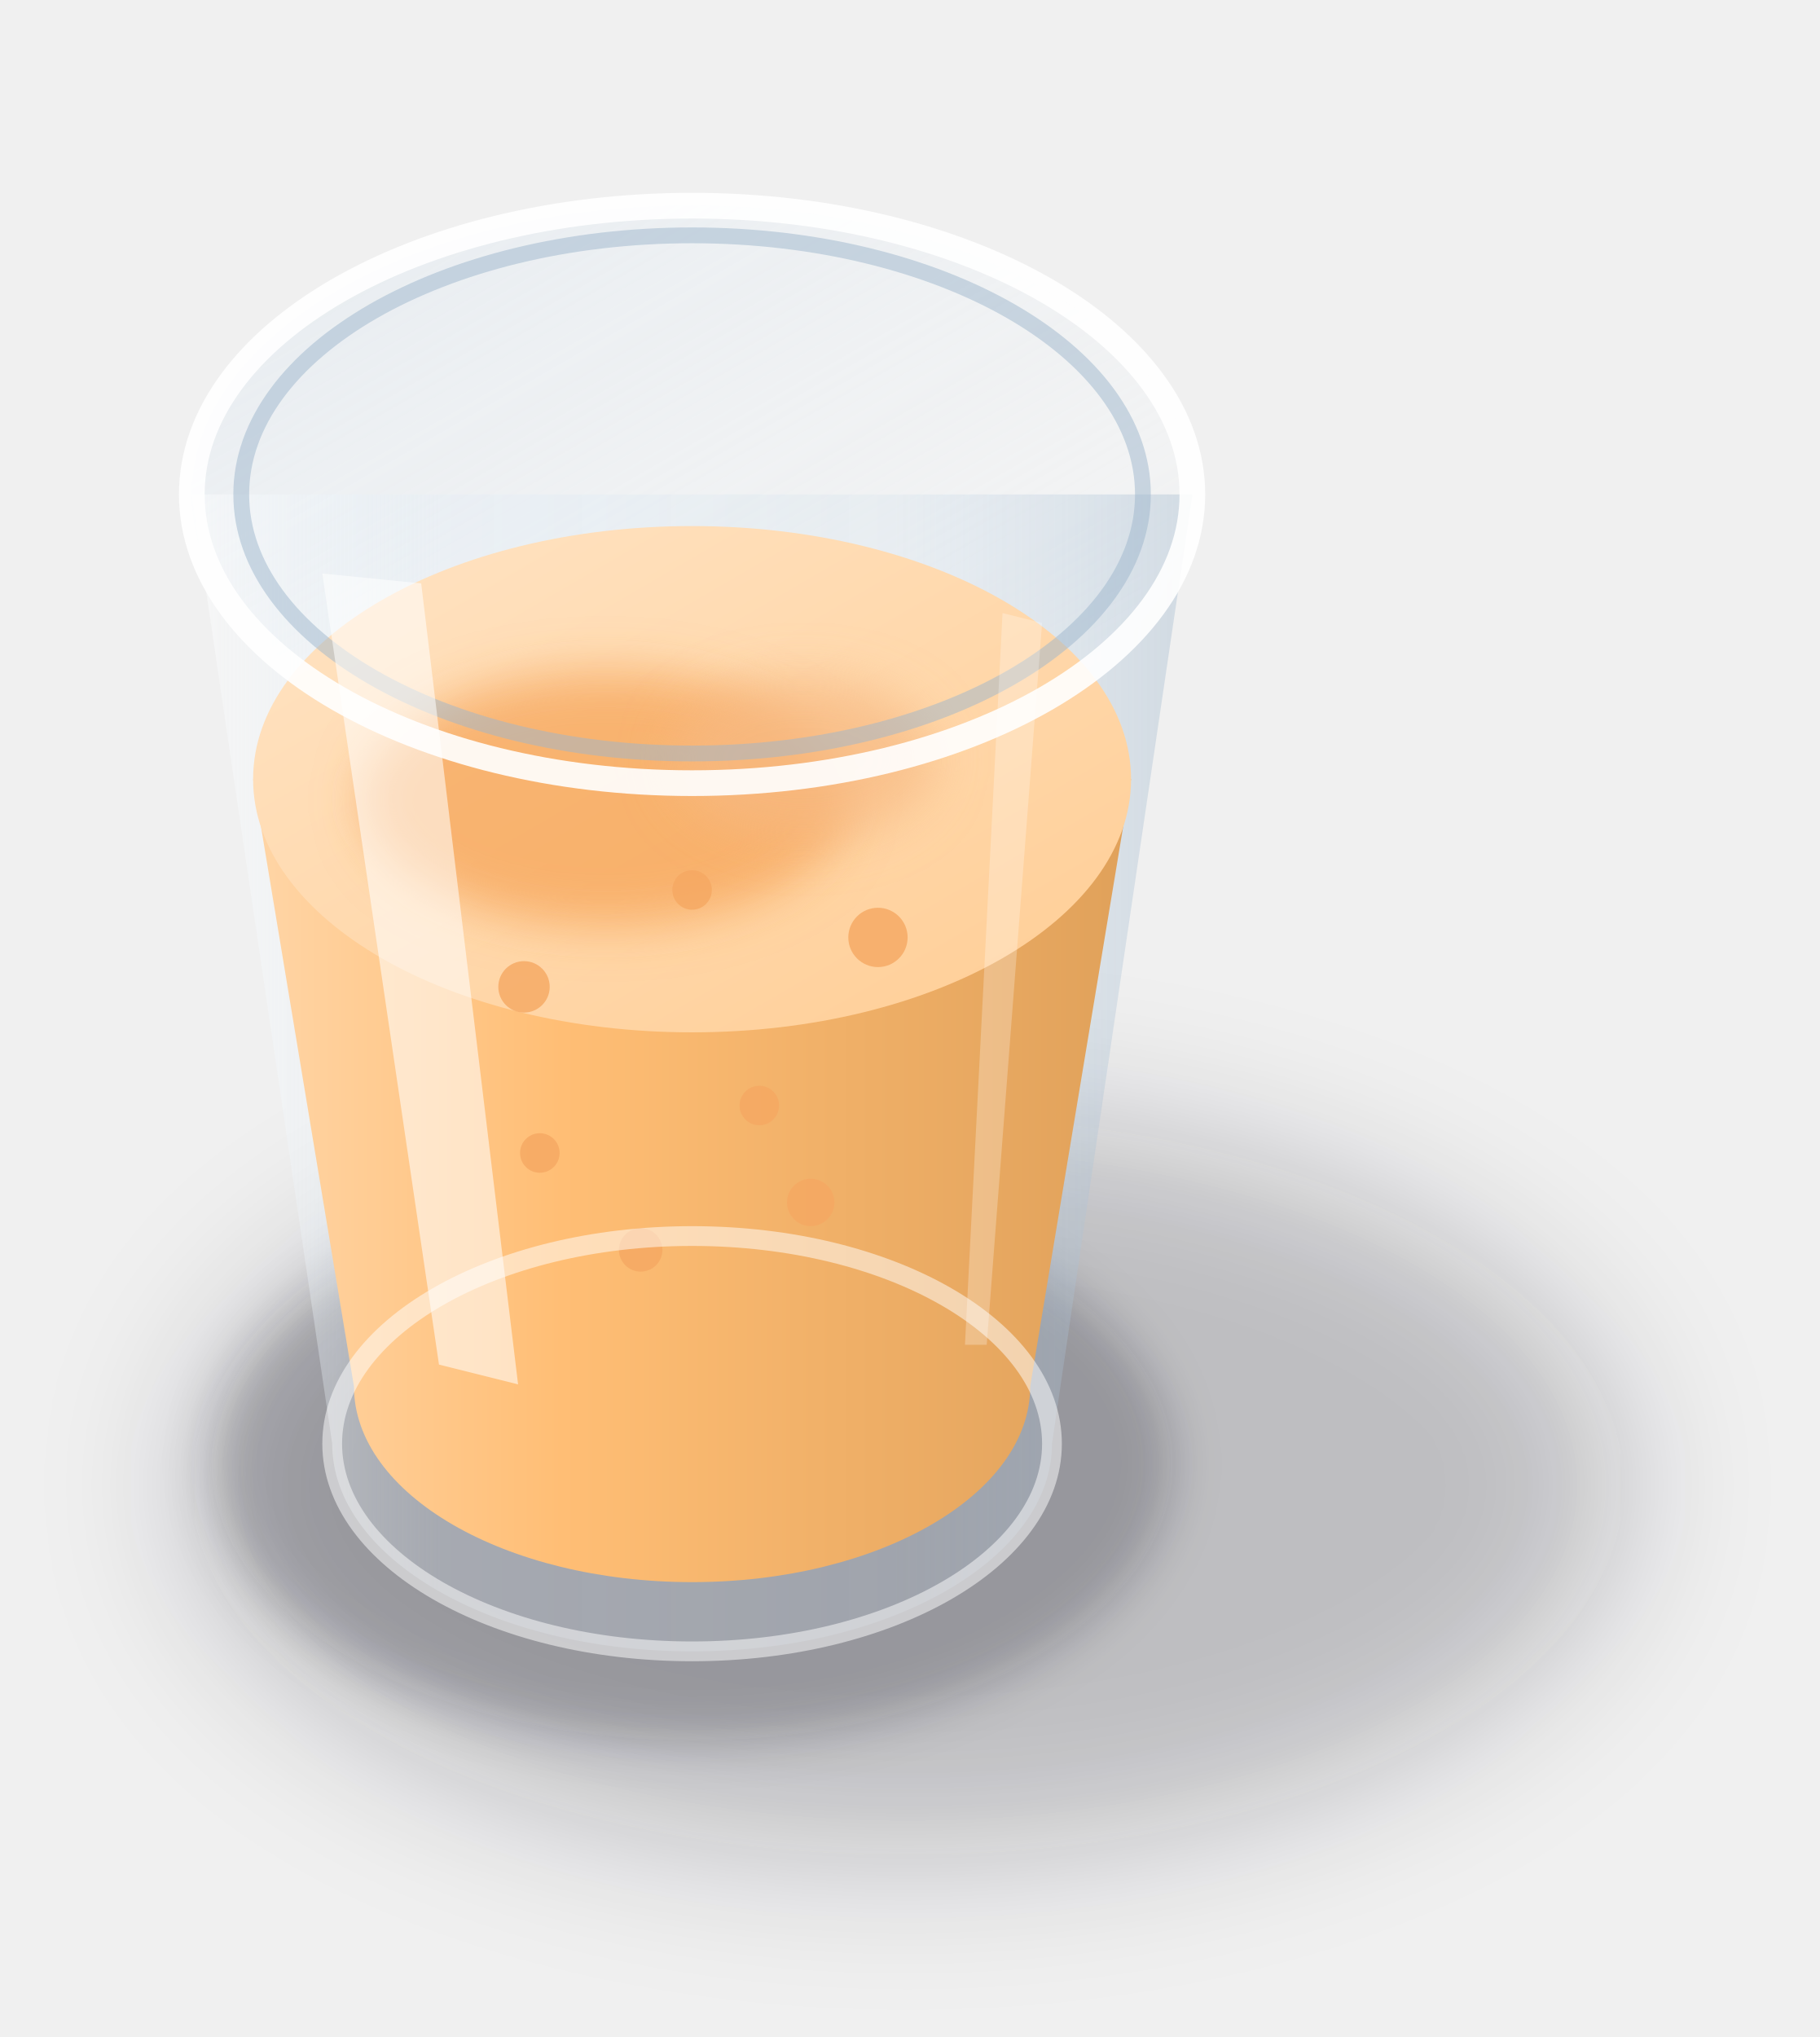
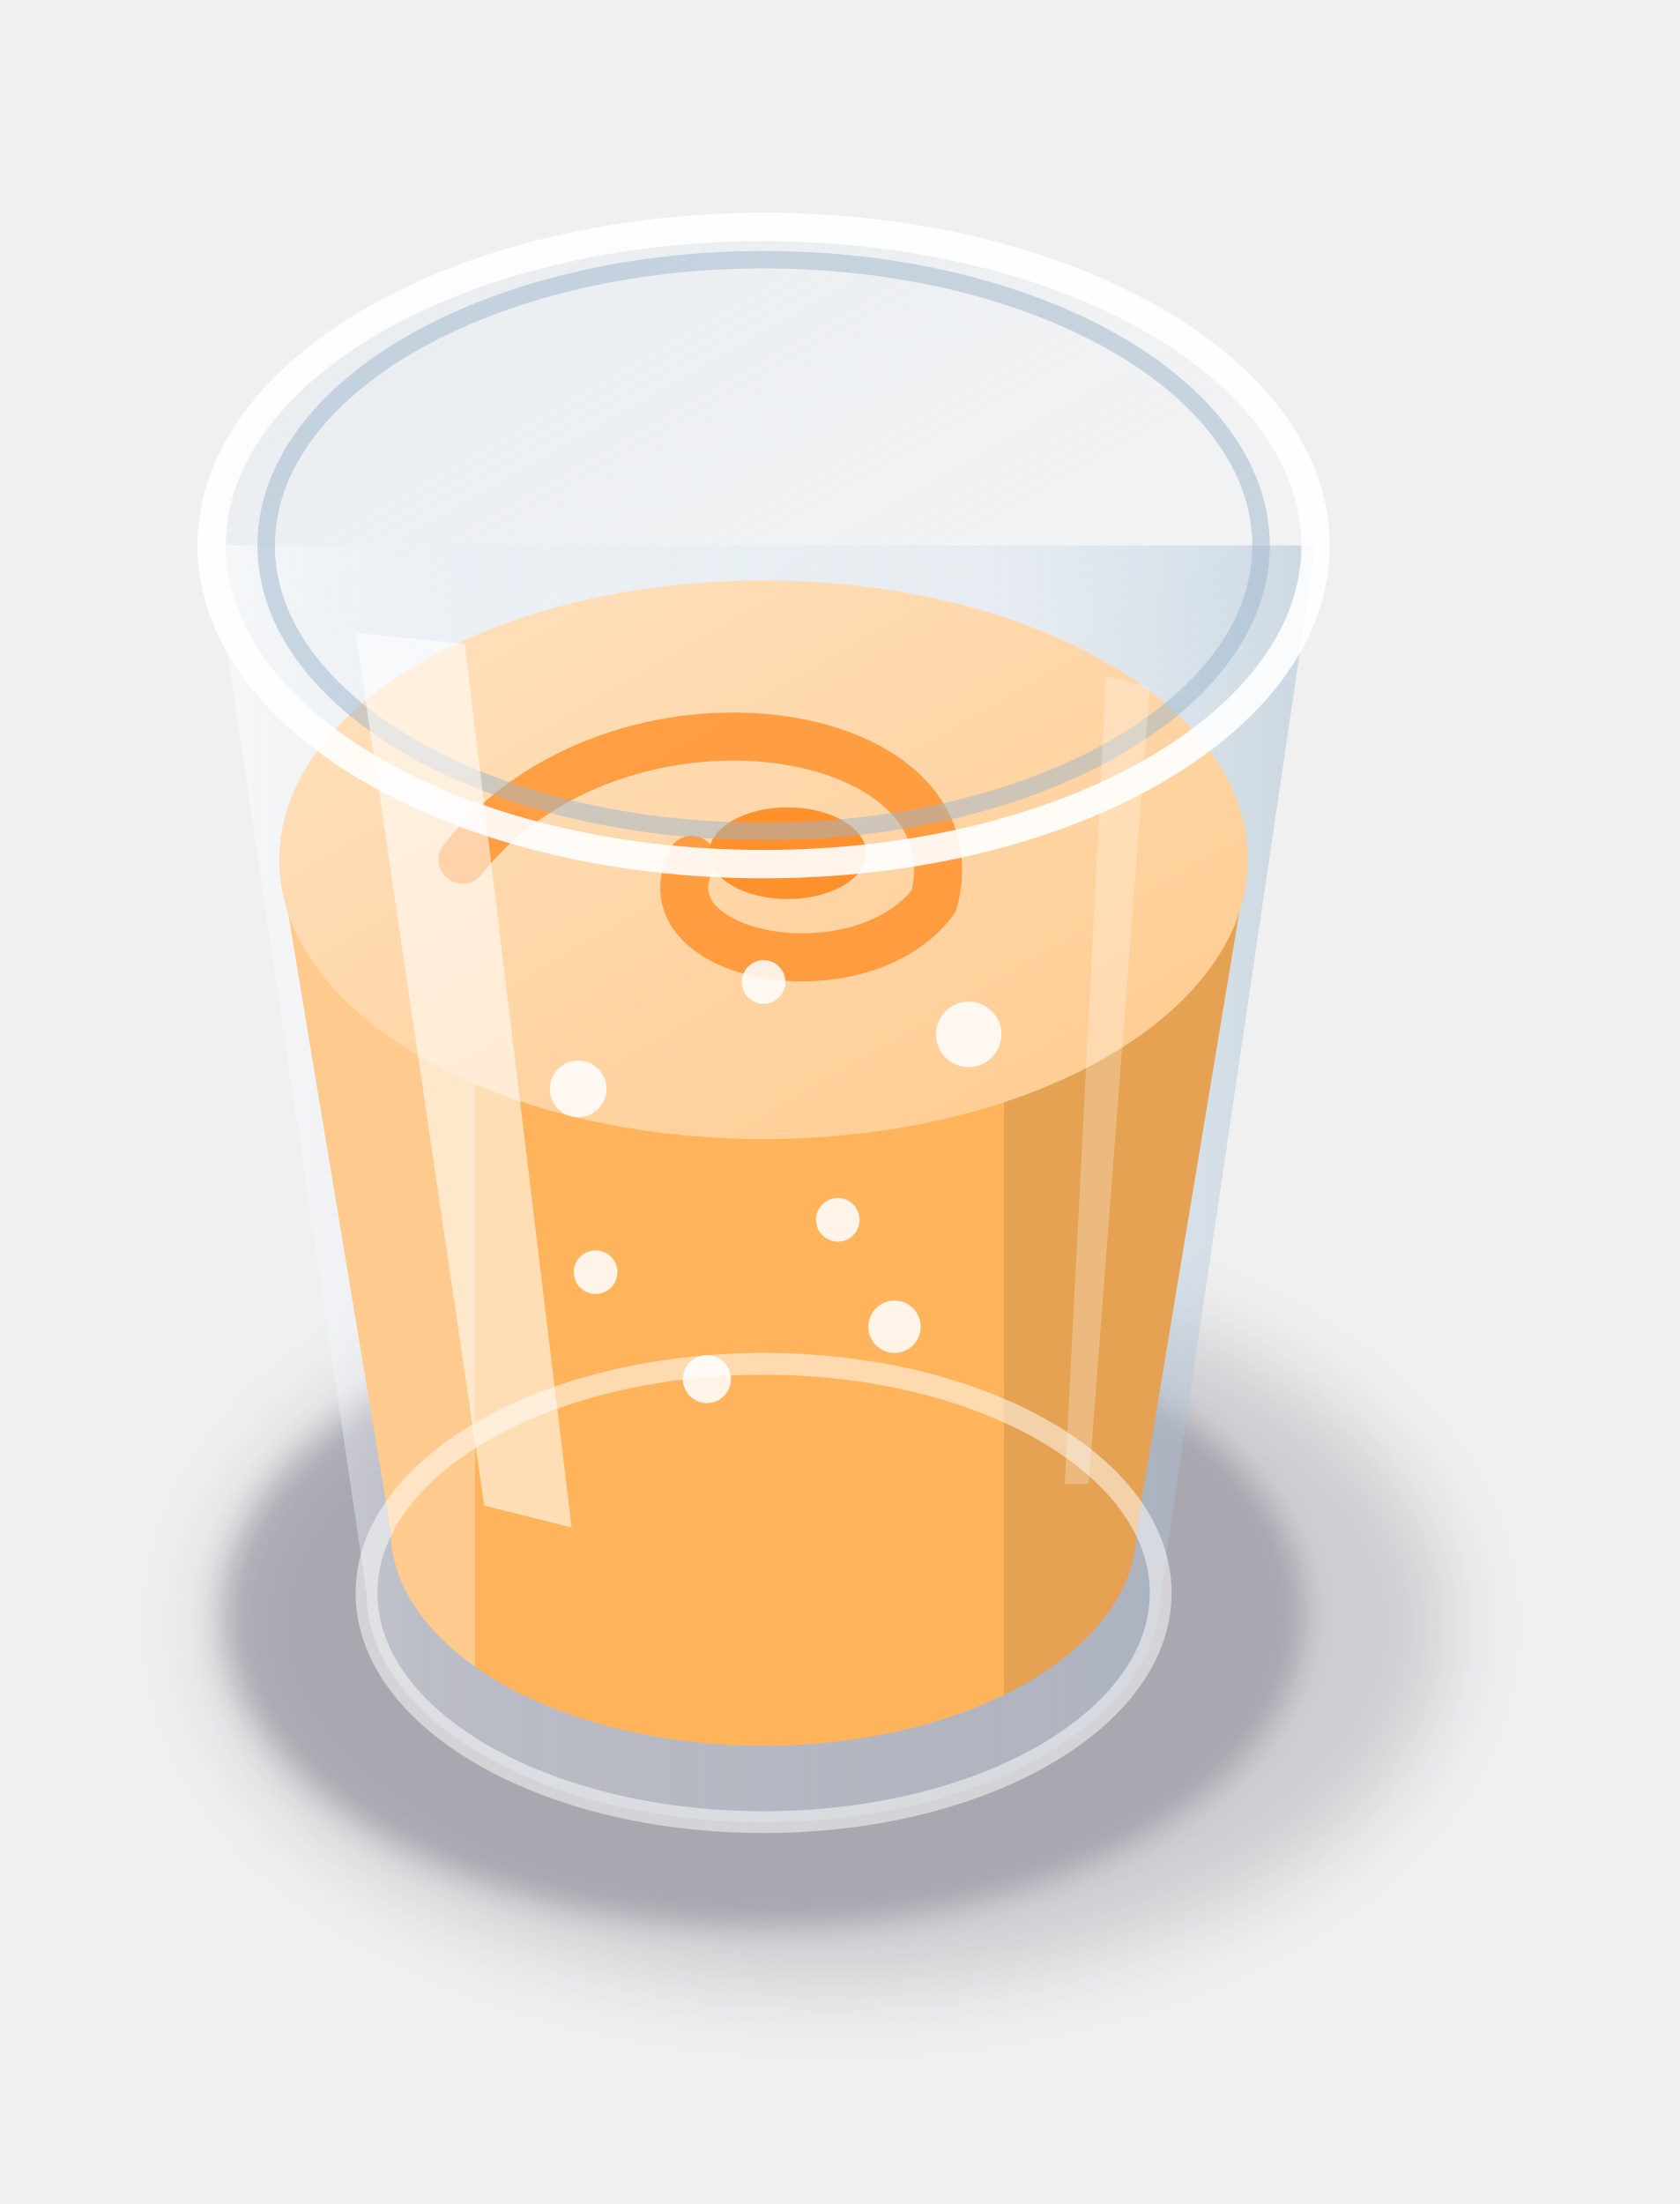
- <svg xmlns="http://www.w3.org/2000/svg" width="240" viewBox="-35 -73 92 103" aria-hidden="true" focusable="false">
+ <svg xmlns="http://www.w3.org/2000/svg" width="240" viewBox="-35 -73 77 101" aria-hidden="true" focusable="false">
  <defs>
    <filter id="iGlass-b" x="-50%" y="-50%" width="200%" height="200%">
-       <feGaussianBlur stdDeviation="3.8" />
+       <feGaussianBlur stdDeviation="1.7" />
    </filter>
    <filter id="iGlass-b2" x="-50%" y="-50%" width="200%" height="200%">
-       <feGaussianBlur stdDeviation="1.2" />
+       <feGaussianBlur stdDeviation="0.6" />
    </filter>
    <filter id="iGlass-b3" x="-50%" y="-50%" width="200%" height="200%">
      <feGaussianBlur stdDeviation="8.2" />
    </filter>
    <linearGradient id="iGlass-1" x1="0" y1="0" x2="1" y2="1">
      <stop offset="0" stop-color="#dfe9f2" stop-opacity="0.55" />
      <stop offset="1" stop-color="#ffffff" stop-opacity="0.2" />
    </linearGradient>
    <linearGradient id="iGlass-2" x1="0" y1="0" x2="1" y2="0">
-       <stop offset="0" stop-color="#ffffff" stop-opacity="0.46" />
-       <stop offset="0.25" stop-color="#dcebf7" stop-opacity="0.22" />
-       <stop offset="0.7" stop-color="#c4d8ea" stop-opacity="0.2" />
-       <stop offset="1" stop-color="#9db6cc" stop-opacity="0.38" />
+       <stop offset="0" stop-color="#ffffff" stop-opacity="0.55" />
+       <stop offset="0.2" stop-color="#e6f0f9" stop-opacity="0.3" />
+       <stop offset="0.7" stop-color="#c9dcec" stop-opacity="0.26" />
+       <stop offset="1" stop-color="#9cb7cf" stop-opacity="0.45" />
    </linearGradient>
    <linearGradient id="iGlass-3" x1="0" y1="0" x2="1" y2="0">
-       <stop offset="0" stop-color="#ffd5a6" />
-       <stop offset="0.35" stop-color="#ffbe75" />
-       <stop offset="1" stop-color="#e0a15a" />
+       <stop offset="0" stop-color="#ffca8d" />
+       <stop offset="0.2" stop-color="#ffca8d" />
+       <stop offset="0.2" stop-color="#FFB45C" />
+       <stop offset="0.75" stop-color="#FFB45C" />
+       <stop offset="0.75" stop-color="#e6a253" />
+       <stop offset="1" stop-color="#e6a253" />
    </linearGradient>
    <linearGradient id="iGlass-4" x1="0" y1="0" x2="1" y2="1">
-       <stop offset="0" stop-color="#ffe4c5" />
-       <stop offset="1" stop-color="#ffcd94" />
+       <stop offset="0" stop-color="#ffe2c1" />
+       <stop offset="1" stop-color="#ffca8d" />
    </linearGradient>
  </defs>
  <g class="lyr" data-depth="0.6">
    <g class="obj " style="--d:0s">
      <g class="fl" style="--fd:1.2s">
-         <ellipse cx="10.9" cy="2.1" rx="36.2" ry="18.7" fill="#0b0b1a" opacity="0.22" filter="url(#iGlass-b)" />
-         <ellipse cx="0.0" cy="1.0" rx="24.3" ry="14.0" fill="#0b0b1a" opacity="0.22" filter="url(#iGlass-b2)" />
+         <ellipse cx="3.1" cy="1.5" rx="28.4" ry="16.6" fill="#1b1530" opacity="0.16" filter="url(#iGlass-b)" />
+         <ellipse cx="0.0" cy="1.0" rx="24.8" ry="14.3" fill="#1b1530" opacity="0.208" filter="url(#iGlass-b2)" />
        <ellipse cx="0.0" cy="-48.0" rx="25.3" ry="14.6" fill="url(#iGlass-1)" />
        <path d="M-25.3,-48.0 L-18.2,0.0 A18.2,10.5 0 0 0 18.2,0.0 L25.3,-48.0 Z" fill="url(#iGlass-2)" />
        <path d="M-22.2,-33.6 L-17.1,-2.9 A17.1,9.9 0 0 0 17.1,-2.9 L22.2,-33.6 Z" fill="url(#iGlass-3)" />
        <ellipse cx="0.0" cy="-33.6" rx="22.2" ry="12.8" fill="url(#iGlass-4)" />
        <g class="swirl">
-           <ellipse cx="-4.4" cy="-32.6" rx="12.2" ry="6.4" fill="#F28B2E" opacity="0.5" filter="url(#iGlass-b2)" />
-           <ellipse cx="5.6" cy="-34.6" rx="6.7" ry="4.1" fill="#f7b982" opacity="0.7" filter="url(#iGlass-b2)" />
-           <ellipse cx="-8.5" cy="-23.1" rx="1.3" ry="1.3" fill="#f5a862" opacity="0.8" />
-           <ellipse cx="3.4" cy="-17.1" rx="1.0" ry="1.0" fill="#f5a862" opacity="0.8" />
-           <ellipse cx="9.4" cy="-25.6" rx="1.5" ry="1.5" fill="#f5a862" opacity="0.8" />
-           <ellipse cx="-2.6" cy="-9.8" rx="1.1" ry="1.1" fill="#f5a862" opacity="0.8" />
-           <ellipse cx="0.0" cy="-28.0" rx="1.0" ry="1.0" fill="#f5a862" opacity="0.8" />
-           <ellipse cx="6.0" cy="-12.2" rx="1.2" ry="1.2" fill="#f5a862" opacity="0.8" />
-           <ellipse cx="-7.7" cy="-14.7" rx="1.0" ry="1.0" fill="#f5a862" opacity="0.8" />
+           <path d="M-13.8,-33.6 C-6.7,-42.6 10.0,-40.0 7.8,-31.7 C4.4,-27.2 -5.6,-29.1 -3.3,-33.6" fill="none" stroke="#FF8A1F" stroke-width="2.2" stroke-linecap="round" stroke-linejoin="round" opacity="0.75" />
+           <ellipse cx="1.1" cy="-33.9" rx="3.6" ry="2.1" fill="#FF8A1F" opacity="0.9" />
+           <ellipse cx="-8.5" cy="-23.1" rx="1.3" ry="1.3" fill="#ffffff" opacity="0.85" />
+           <ellipse cx="3.4" cy="-17.1" rx="1.0" ry="1.0" fill="#ffffff" opacity="0.85" />
+           <ellipse cx="9.4" cy="-25.6" rx="1.5" ry="1.5" fill="#ffffff" opacity="0.85" />
+           <ellipse cx="-2.6" cy="-9.8" rx="1.1" ry="1.1" fill="#ffffff" opacity="0.85" />
+           <ellipse cx="0.0" cy="-28.0" rx="1.0" ry="1.0" fill="#ffffff" opacity="0.85" />
+           <ellipse cx="6.0" cy="-12.2" rx="1.2" ry="1.2" fill="#ffffff" opacity="0.85" />
+           <ellipse cx="-7.7" cy="-14.7" rx="1.0" ry="1.0" fill="#ffffff" opacity="0.85" />
        </g>
        <ellipse cx="0.0" cy="-48.0" rx="25.3" ry="14.6" fill="none" stroke="#ffffff" stroke-width="1.3" opacity="0.9" />
        <ellipse cx="0.0" cy="-48.0" rx="22.8" ry="13.1" fill="none" stroke="#9db6cc" stroke-width="0.8" opacity="0.5" />
        <polygon points="-18.7,-44.0 -13.7,-43.5 -8.8,-3.0 -12.8,-4.0" fill="#ffffff" opacity="0.55" />
        <polygon points="15.7,-42.0 17.7,-41.5 14.9,-5.0 13.8,-5.0" fill="#ffffff" opacity="0.25" />
        <ellipse cx="0.0" cy="0.0" rx="18.2" ry="10.5" fill="none" stroke="#ffffff" stroke-width="1" opacity="0.5" />
      </g>
    </g>
  </g>
</svg>
